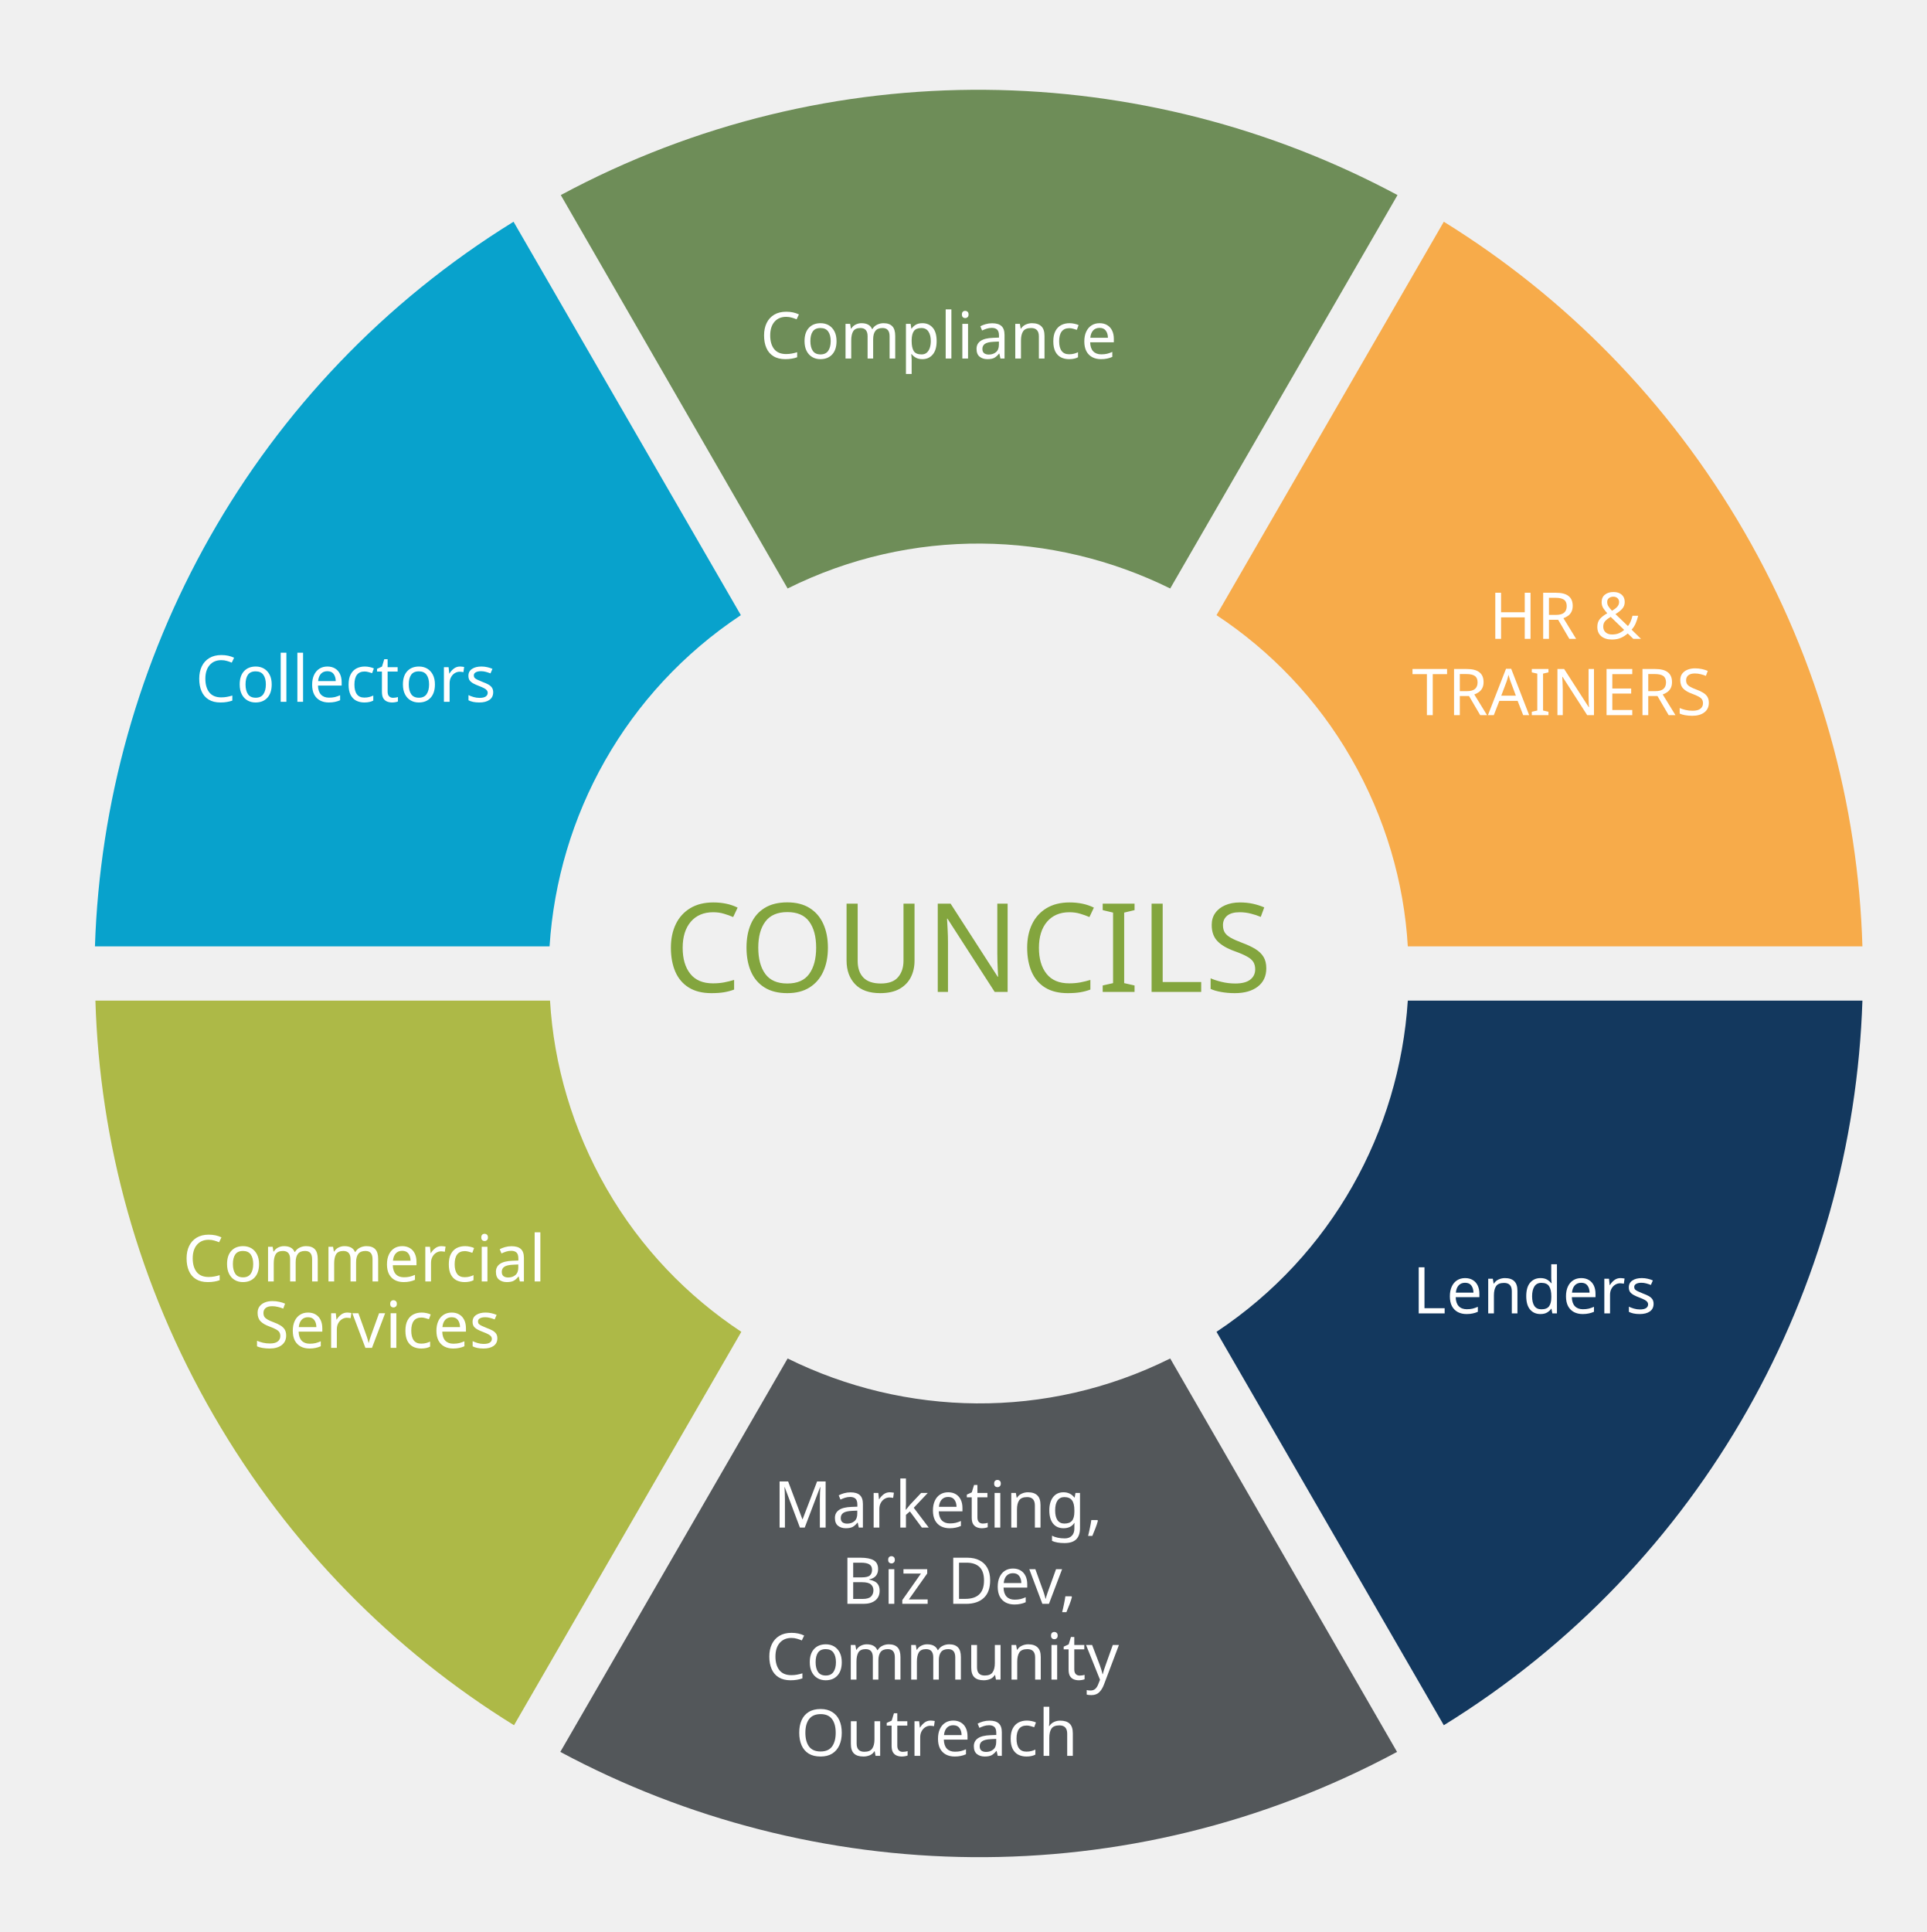
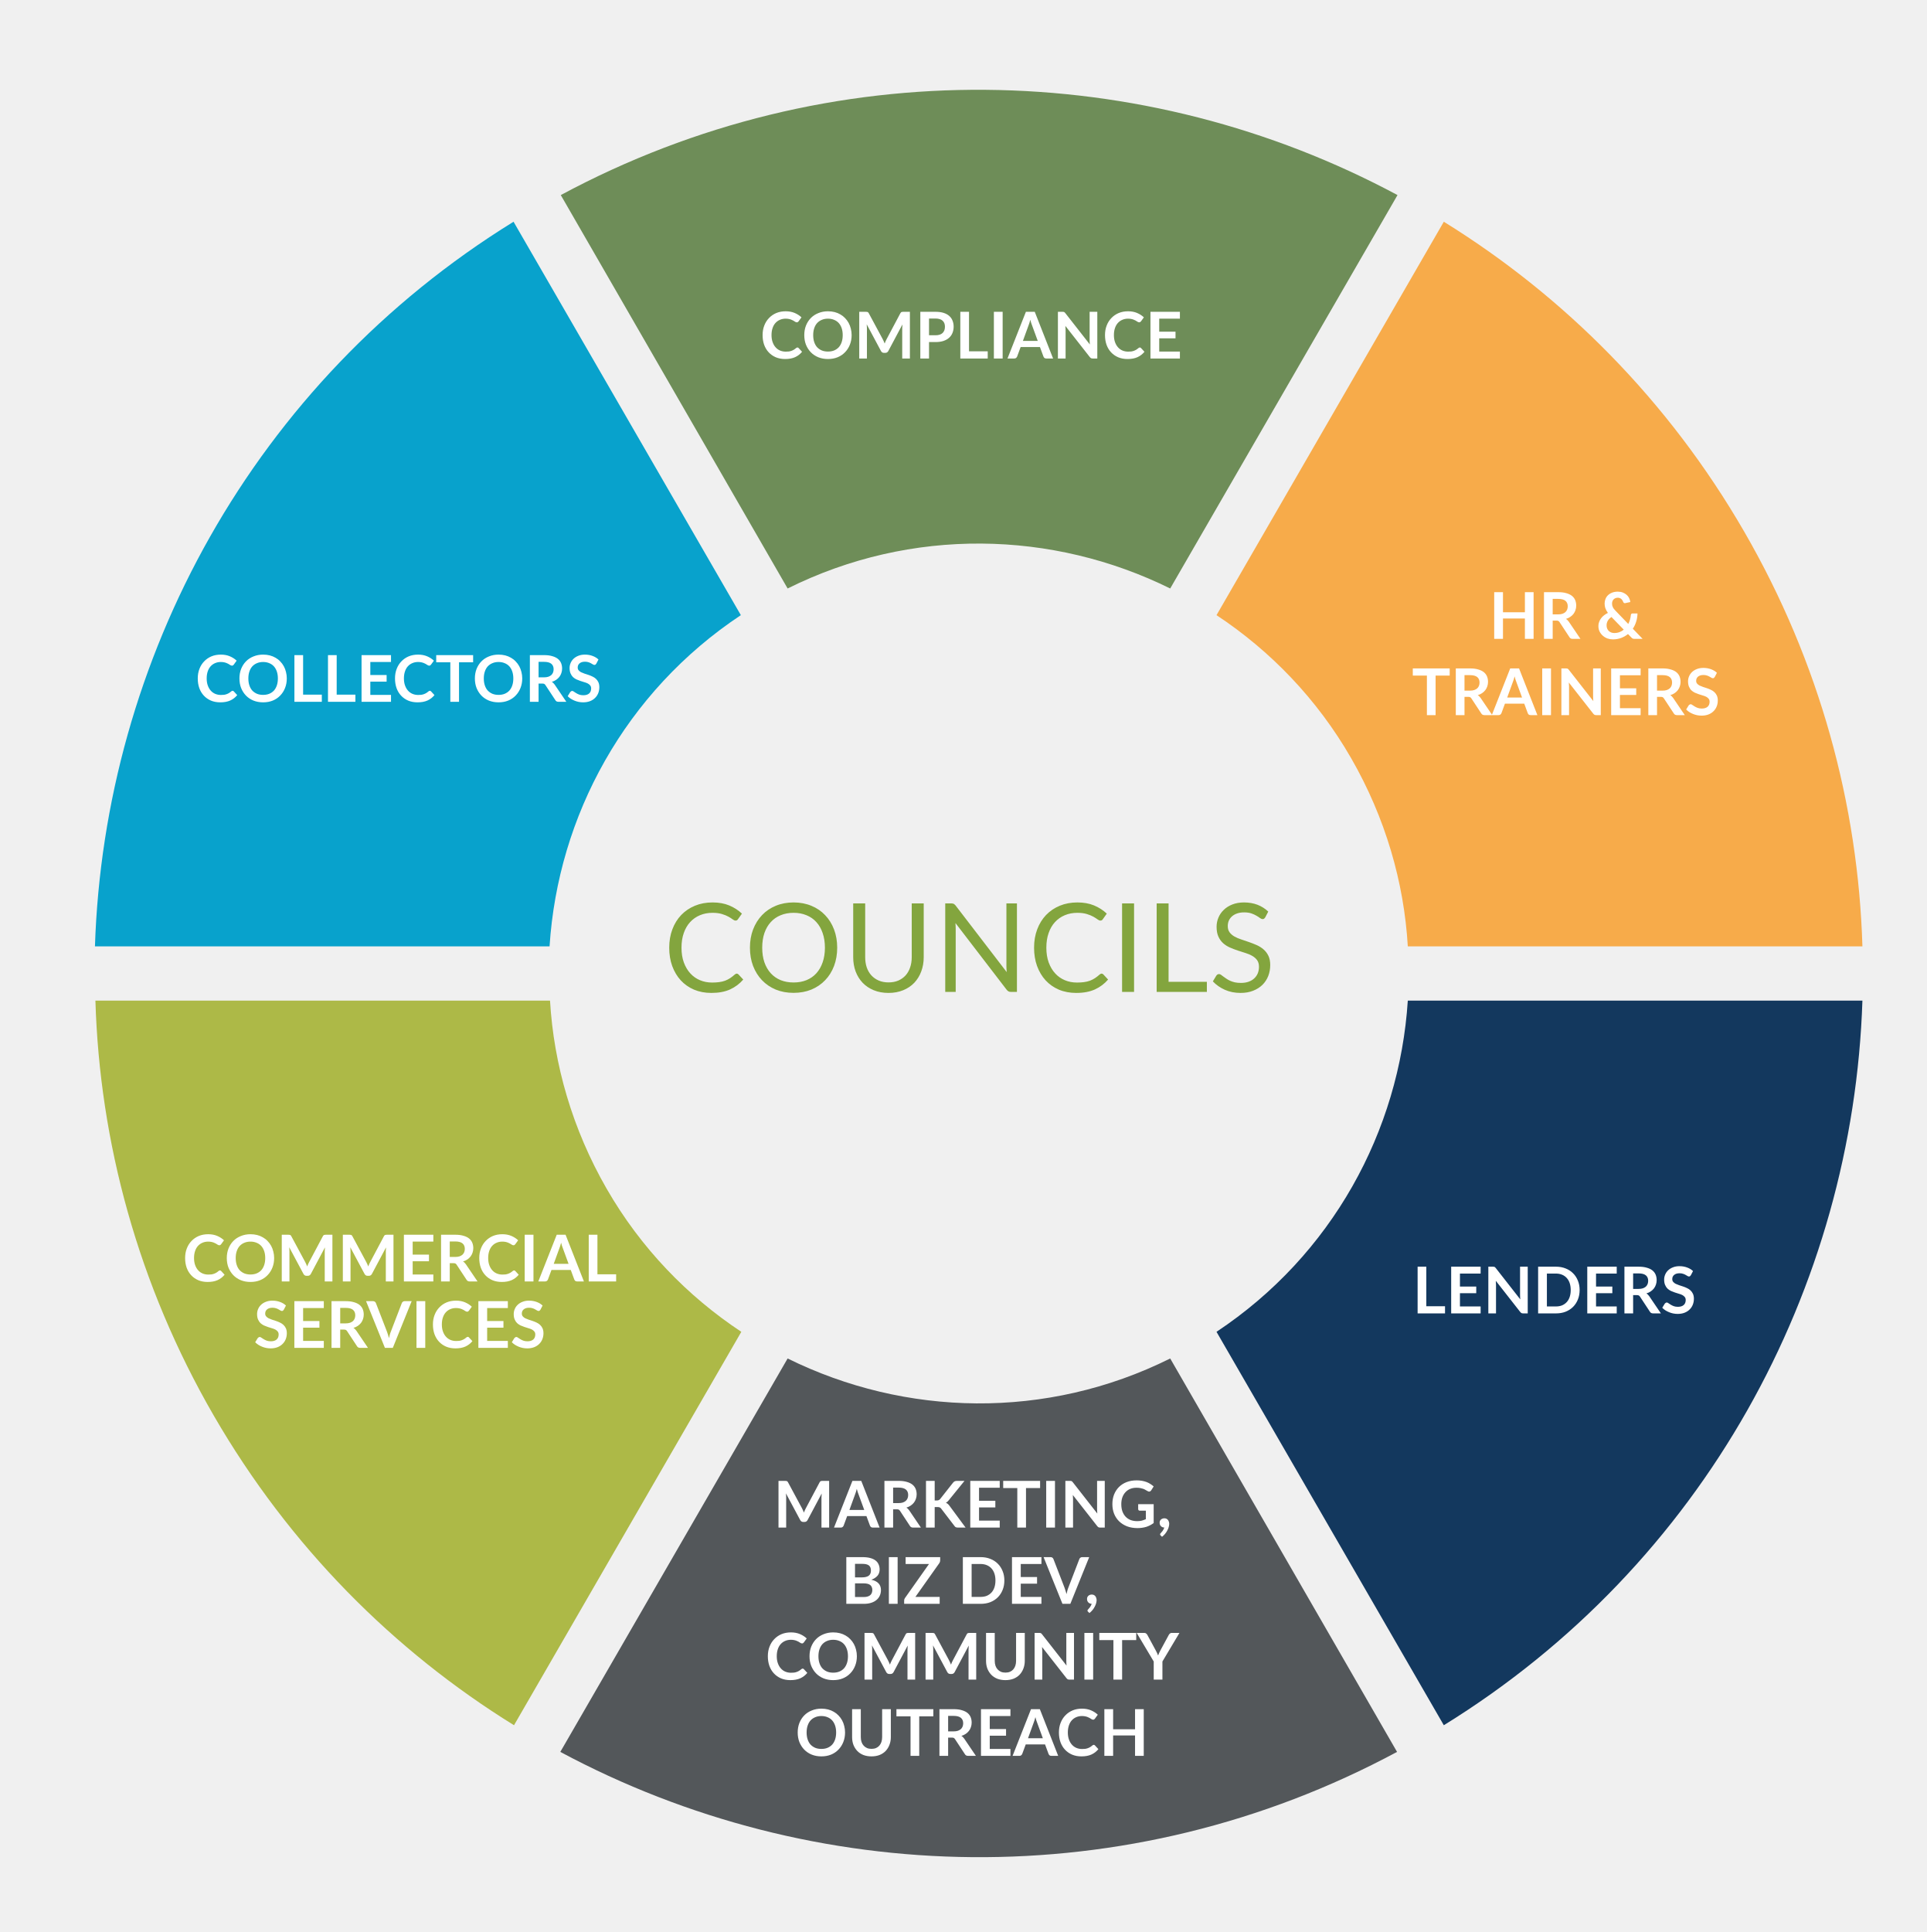
- <svg xmlns="http://www.w3.org/2000/svg" xmlns:xlink="http://www.w3.org/1999/xlink" version="1.1" id="Layer_1" x="0px" y="0px" viewBox="0 0 412 413" style="enable-background:new 0 0 412 413;" xml:space="preserve">
+ <svg xmlns="http://www.w3.org/2000/svg" xmlns:xlink="http://www.w3.org/1999/xlink" version="1.1" id="councils-graphic" x="0px" y="0px" viewBox="0 0 412 413" style="enable-background:new 0 0 412 413;" xml:space="preserve">
  <style type="text/css">
	.st0{fill:none;}
	.st1{fill:#83A53E;transition: opacity 400ms ease-in-out;}
	.st4{fill:#ADB947;transition: opacity 400ms ease-in-out;}
	.st5{fill:#F7AB4A;transition: opacity 400ms ease-in-out;}
	.st6{fill:#6E8D58;transition: opacity 400ms ease-in-out;}
	.st7{fill:#13385E;transition: opacity 400ms ease-in-out;}
	.st8{fill:#08A2CC;transition: opacity 400ms ease-in-out;}
	.st9{fill:#53575A;transition: opacity 400ms ease-in-out;}
- 	.st2{font-family:'Lato-Medium';}
+ 	.st2{font-family:"Lato";}
	.st3{font-size:26.412px;}
	.st10{fill:#FFFFFF;}
- 	.st11{font-family:'Lato-Bold';}
+ 	.st11{font-family:"Lato";font-weight:bold;pointer-events:none;}
	.st12{font-size:13.815px;}
+ 	.st4,.st5,.st6,.st7,.st8,.st9{cursor:pointer;}
+ 	.st4:hover,.st5:hover,.st6:hover,.st7:hover,.st8:hover,.st9:hover{opacity: .8;}
</style>
-   <rect x="141.8" y="192.5" class="st0" width="198.1" height="83.3" />
  <text transform="matrix(1 0 0 1 141.8354 212.0381)" class="st1 st2 st3">COUNCILS</text>
-   <a xlink:href="https://www.google.co.uk/" target="_top">
+   <a xlink:href="https://nwcua.org/professional-development/councils/commercial-services-council" title="Commercial Services" target="_top">
    <path class="st4" d="M129.7,254.1c-7.3-12.7-11.3-26.5-12.1-40.2H20.4c0.9,30.2,9.1,60.7,25.3,88.7c16.2,28,38.5,50.3,64.2,66.2  l48.6-84.1C147,277.1,137,266.8,129.7,254.1L129.7,254.1z" />
  </a>
-   <path class="st5" d="M288.9,162.1c7.3,12.7,11.3,26.5,12.1,40.2h97.2c-0.9-30.2-9.1-60.7-25.3-88.7c-16.2-28-38.5-50.3-64.2-66.2  l-48.6,84.1C271.6,139.1,281.6,149.4,288.9,162.1L288.9,162.1z" />
-   <path class="st6" d="M168.4,125.8c26.5-13.2,56.7-12.4,81.8,0l48.6-84.1c-54.1-29-121.2-31-178.9,0L168.4,125.8L168.4,125.8z" />
-   <path class="st7" d="M301,213.9c-1.8,27.9-16.2,54.4-40.9,70.8l48.6,84.1c55.7-34.4,87.5-93.5,89.5-154.9H301L301,213.9z" />
-   <path class="st8" d="M117.5,202.3c1.8-27.9,16.2-54.4,40.9-70.8l-48.6-84.1c-55.7,34.4-87.5,93.5-89.5,154.9H117.5L117.5,202.3z" />
-   <path class="st9" d="M250.2,290.4c-26.5,13.2-56.7,12.4-81.8,0l-48.6,84.1c54.1,29,121.2,31,178.9,0L250.2,290.4L250.2,290.4z" />
+   <a xlink:href="https://nwcua.org/professional-development/councils/hr-trainers-council" title="HR Trainers" target="_top">
+     <path class="st5" d="M288.9,162.1c7.3,12.7,11.3,26.5,12.1,40.2h97.2c-0.9-30.2-9.1-60.7-25.3-88.7c-16.2-28-38.5-50.3-64.2-66.2  l-48.6,84.1C271.6,139.1,281.6,149.4,288.9,162.1L288.9,162.1z" />
+   </a>
+   <a xlink:href="https://nwcua.org/professional-development/councils/compliance-council" title="Compliance" target="_top">
+     <path class="st6" d="M168.4,125.8c26.5-13.2,56.7-12.4,81.8,0l48.6-84.1c-54.1-29-121.2-31-178.9,0L168.4,125.8L168.4,125.8z" />
+   </a>
+   <a xlink:href="https://nwcua.org/professional-development/councils/lenders-council" title="Lenders" target="_top">
+     <path class="st7" d="M301,213.9c-1.8,27.9-16.2,54.4-40.9,70.8l48.6,84.1c55.7-34.4,87.5-93.5,89.5-154.9H301L301,213.9z" />
+   </a>
+   <a xlink:href="https://nwcua.org/professional-development/councils/collectors-council" title="Collectors Council" target="_top">
+     <path class="st8" d="M117.5,202.3c1.8-27.9,16.2-54.4,40.9-70.8l-48.6-84.1c-55.7,34.4-87.5,93.5-89.5,154.9H117.5L117.5,202.3z" />
+   </a>
+   <a xlink:href="https://nwcua.org/professional-development/councils/marketing-business-development-community-outreach-council" title="Business Development" target="_top">
+     <path class="st9" d="M250.2,290.4c-26.5,13.2-56.7,12.4-81.8,0l-48.6,84.1c54.1,29,121.2,31,178.9,0L250.2,290.4L250.2,290.4z" />
+   </a>
  <rect x="41" y="139.8" class="st0" width="89.2" height="23.9" />
-   <text transform="matrix(1 0 0 1 41.7524 150.0283)" class="st10 st11 st12">Collectors</text>
+   <text transform="matrix(1 0 0 1 41.7524 150.0283)" class="st10 st11 st12">COLLECTORS</text>
  <rect x="146.7" y="66.4" class="st0" width="122.2" height="21.3" />
-   <text transform="matrix(1 0 0 1 162.5195 76.6367)" class="st10 st11 st12">Compliance</text>
+   <text transform="matrix(1 0 0 1 162.5195 76.6367)" class="st10 st11 st12">COMPLIANCE</text>
  <rect x="291.8" y="126.3" class="st0" width="86.1" height="34" />
  <text transform="matrix(1 0 0 1 318.3643 136.5703)">
    <tspan x="0" y="0" class="st10 st11 st12">HR &amp; </tspan>
    <tspan x="-16.5" y="16.3" class="st10 st11 st12">TRAINERS</tspan>
  </text>
  <rect x="291.8" y="270.5" class="st0" width="81.1" height="23.2" />
-   <text transform="matrix(1 0 0 1 301.9888 280.7617)" class="st10 st11 st12">Lenders</text>
+   <text transform="matrix(1 0 0 1 301.9888 280.7617)" class="st10 st11 st12">LENDERS</text>
  <rect x="154.1" y="316.3" class="st0" width="107.7" height="73.1" />
  <text transform="matrix(1 0 0 1 165.3398 326.5479)">
-     <tspan x="0" y="0" class="st10 st11 st12">Marketing, </tspan>
-     <tspan x="14.5" y="16.3" class="st10 st11 st12">Biz Dev, </tspan>
-     <tspan x="-1.7" y="32.5" class="st10 st11 st12">Community </tspan>
-     <tspan x="4.7" y="48.8" class="st10 st11 st12">Outreach </tspan>
+     <tspan x="0" y="0" class="st10 st11 st12">MARKETING, </tspan>
+     <tspan x="14.5" y="16.3" class="st10 st11 st12">BIZ DEV, </tspan>
+     <tspan x="-1.7" y="32.5" class="st10 st11 st12">COMMUNITY </tspan>
+     <tspan x="4.7" y="48.8" class="st10 st11 st12">OUTREACH </tspan>
  </text>
  <rect x="35.4" y="263.7" class="st0" width="100.5" height="36.2" />
  <text transform="matrix(1 0 0 1 39.0488 273.9316)">
-     <tspan x="0" y="0" class="st10 st11 st12">Commercial  </tspan>
-     <tspan x="15.2" y="14.2" class="st10 st11 st12">Services</tspan>
+     <tspan x="0" y="0" class="st10 st11 st12">COMMERCIAL  </tspan>
+     <tspan x="15.2" y="14.2" class="st10 st11 st12">SERVICES</tspan>
  </text>
</svg>
